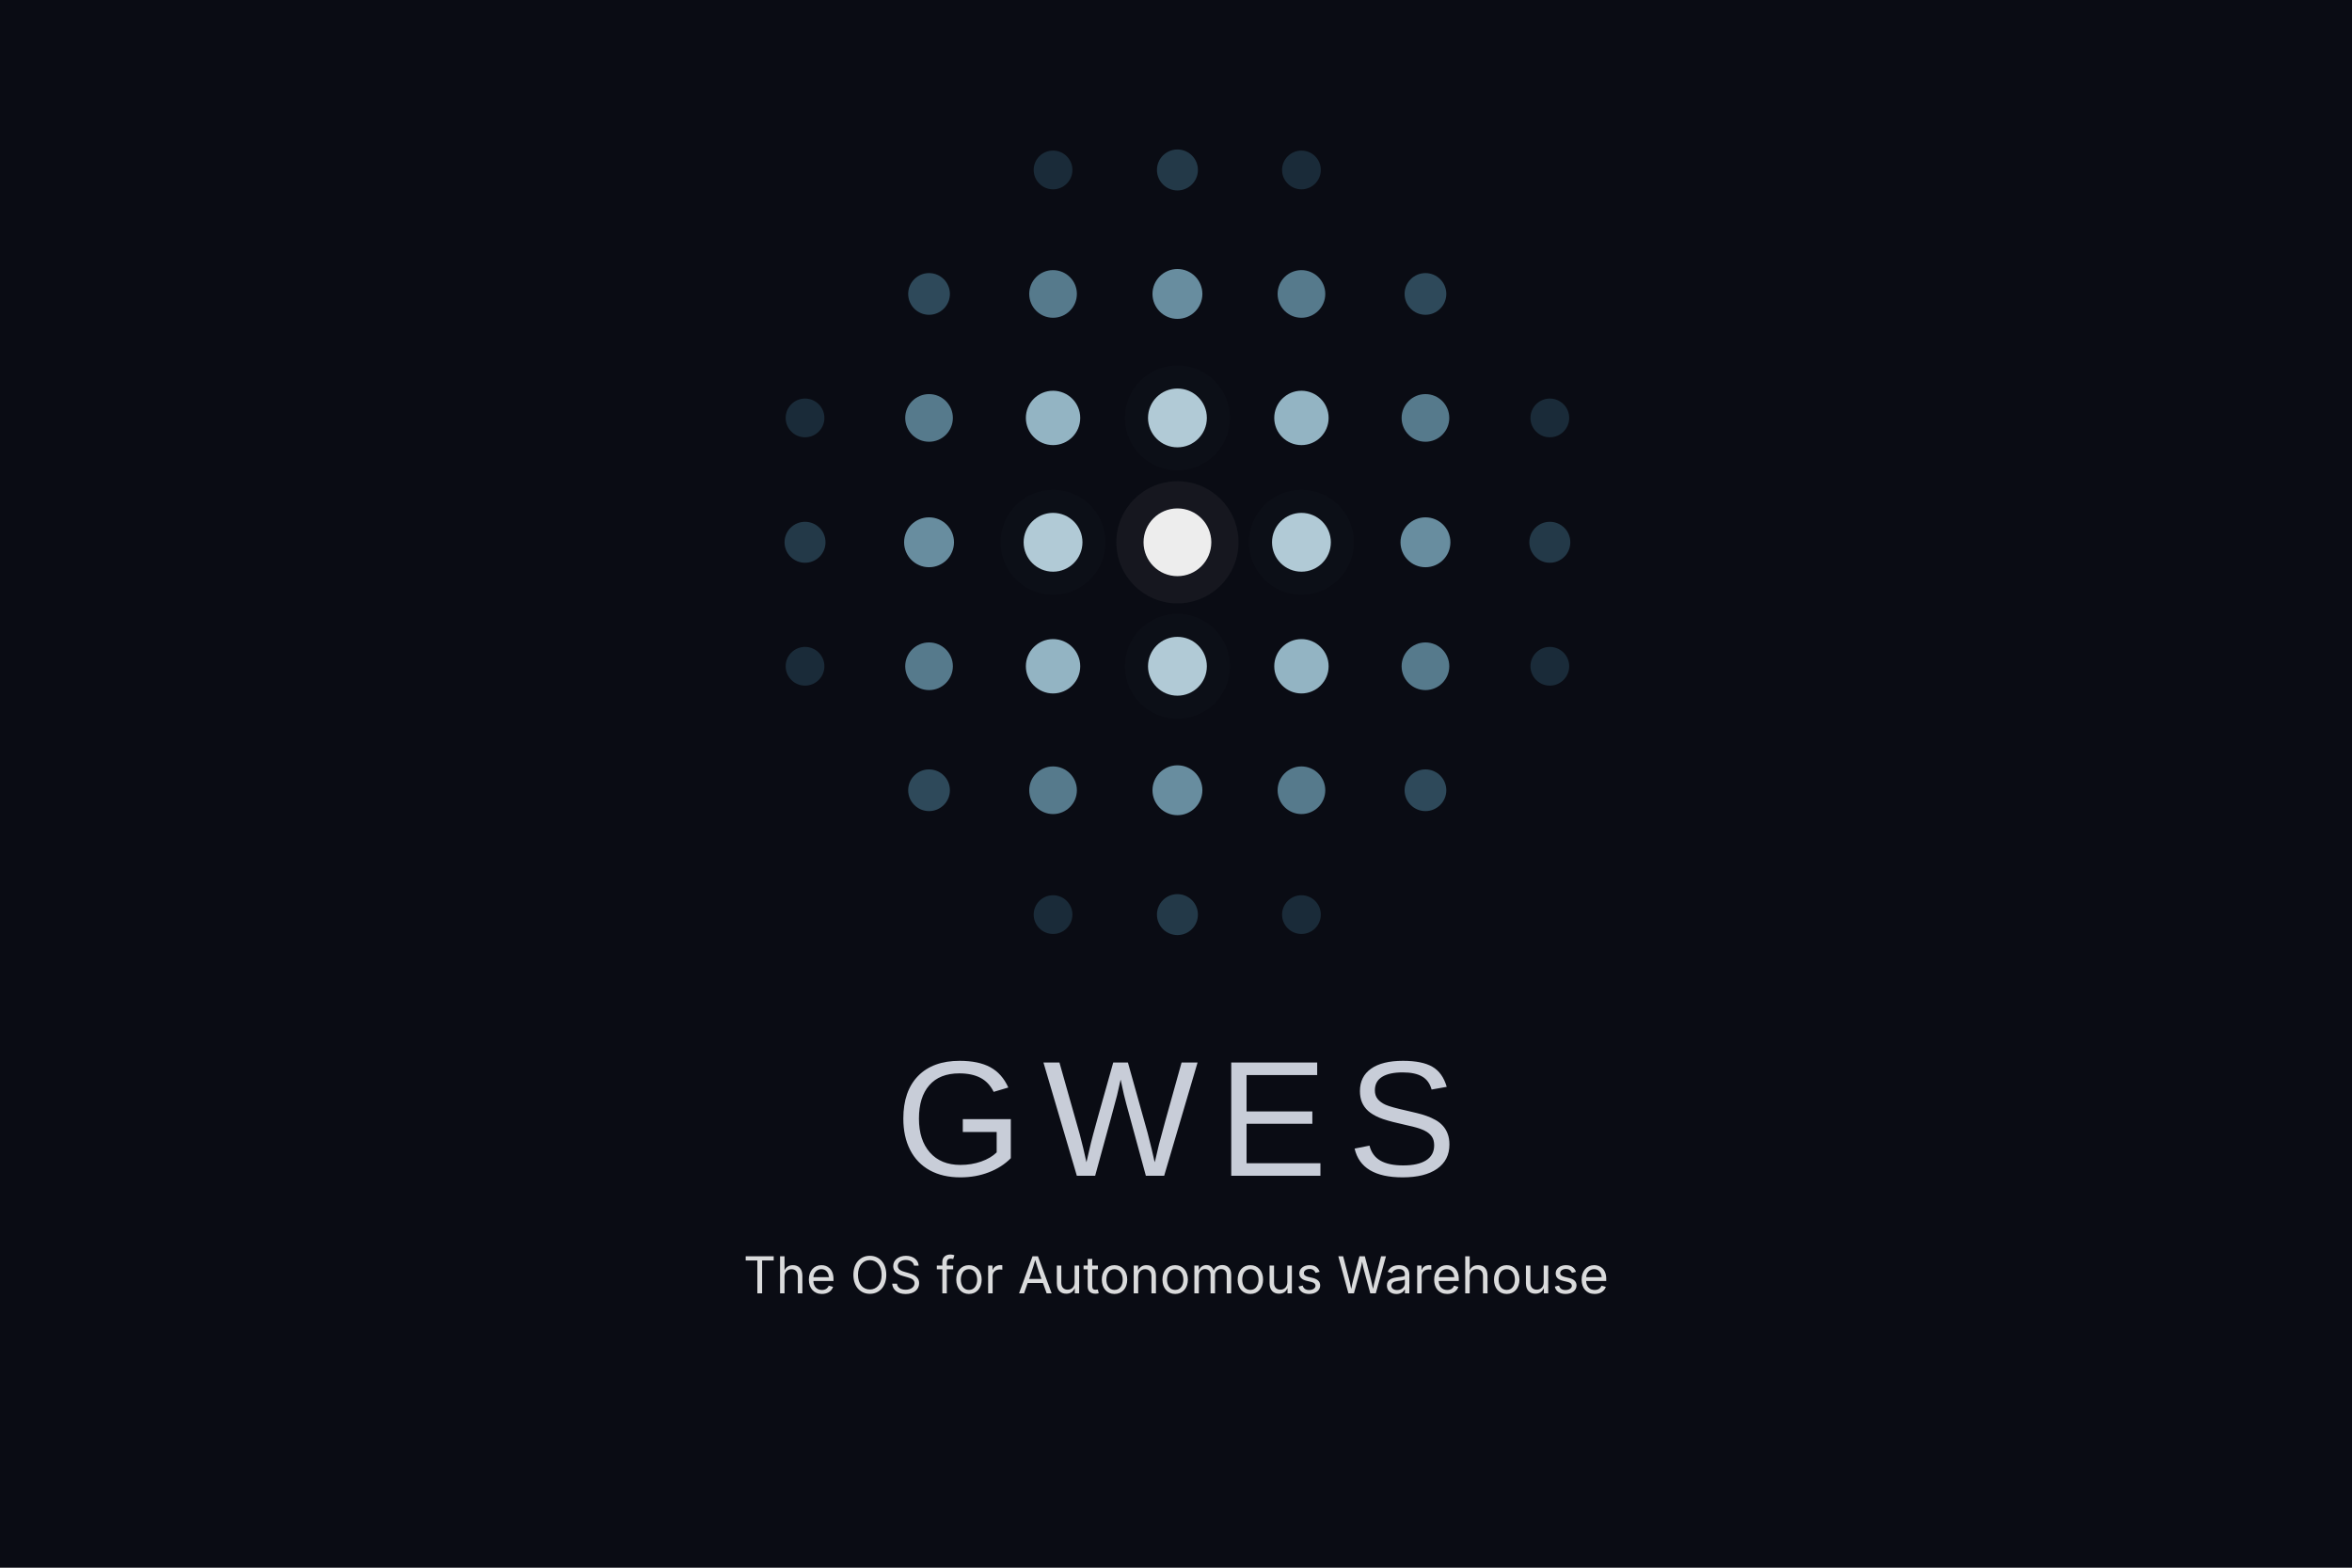
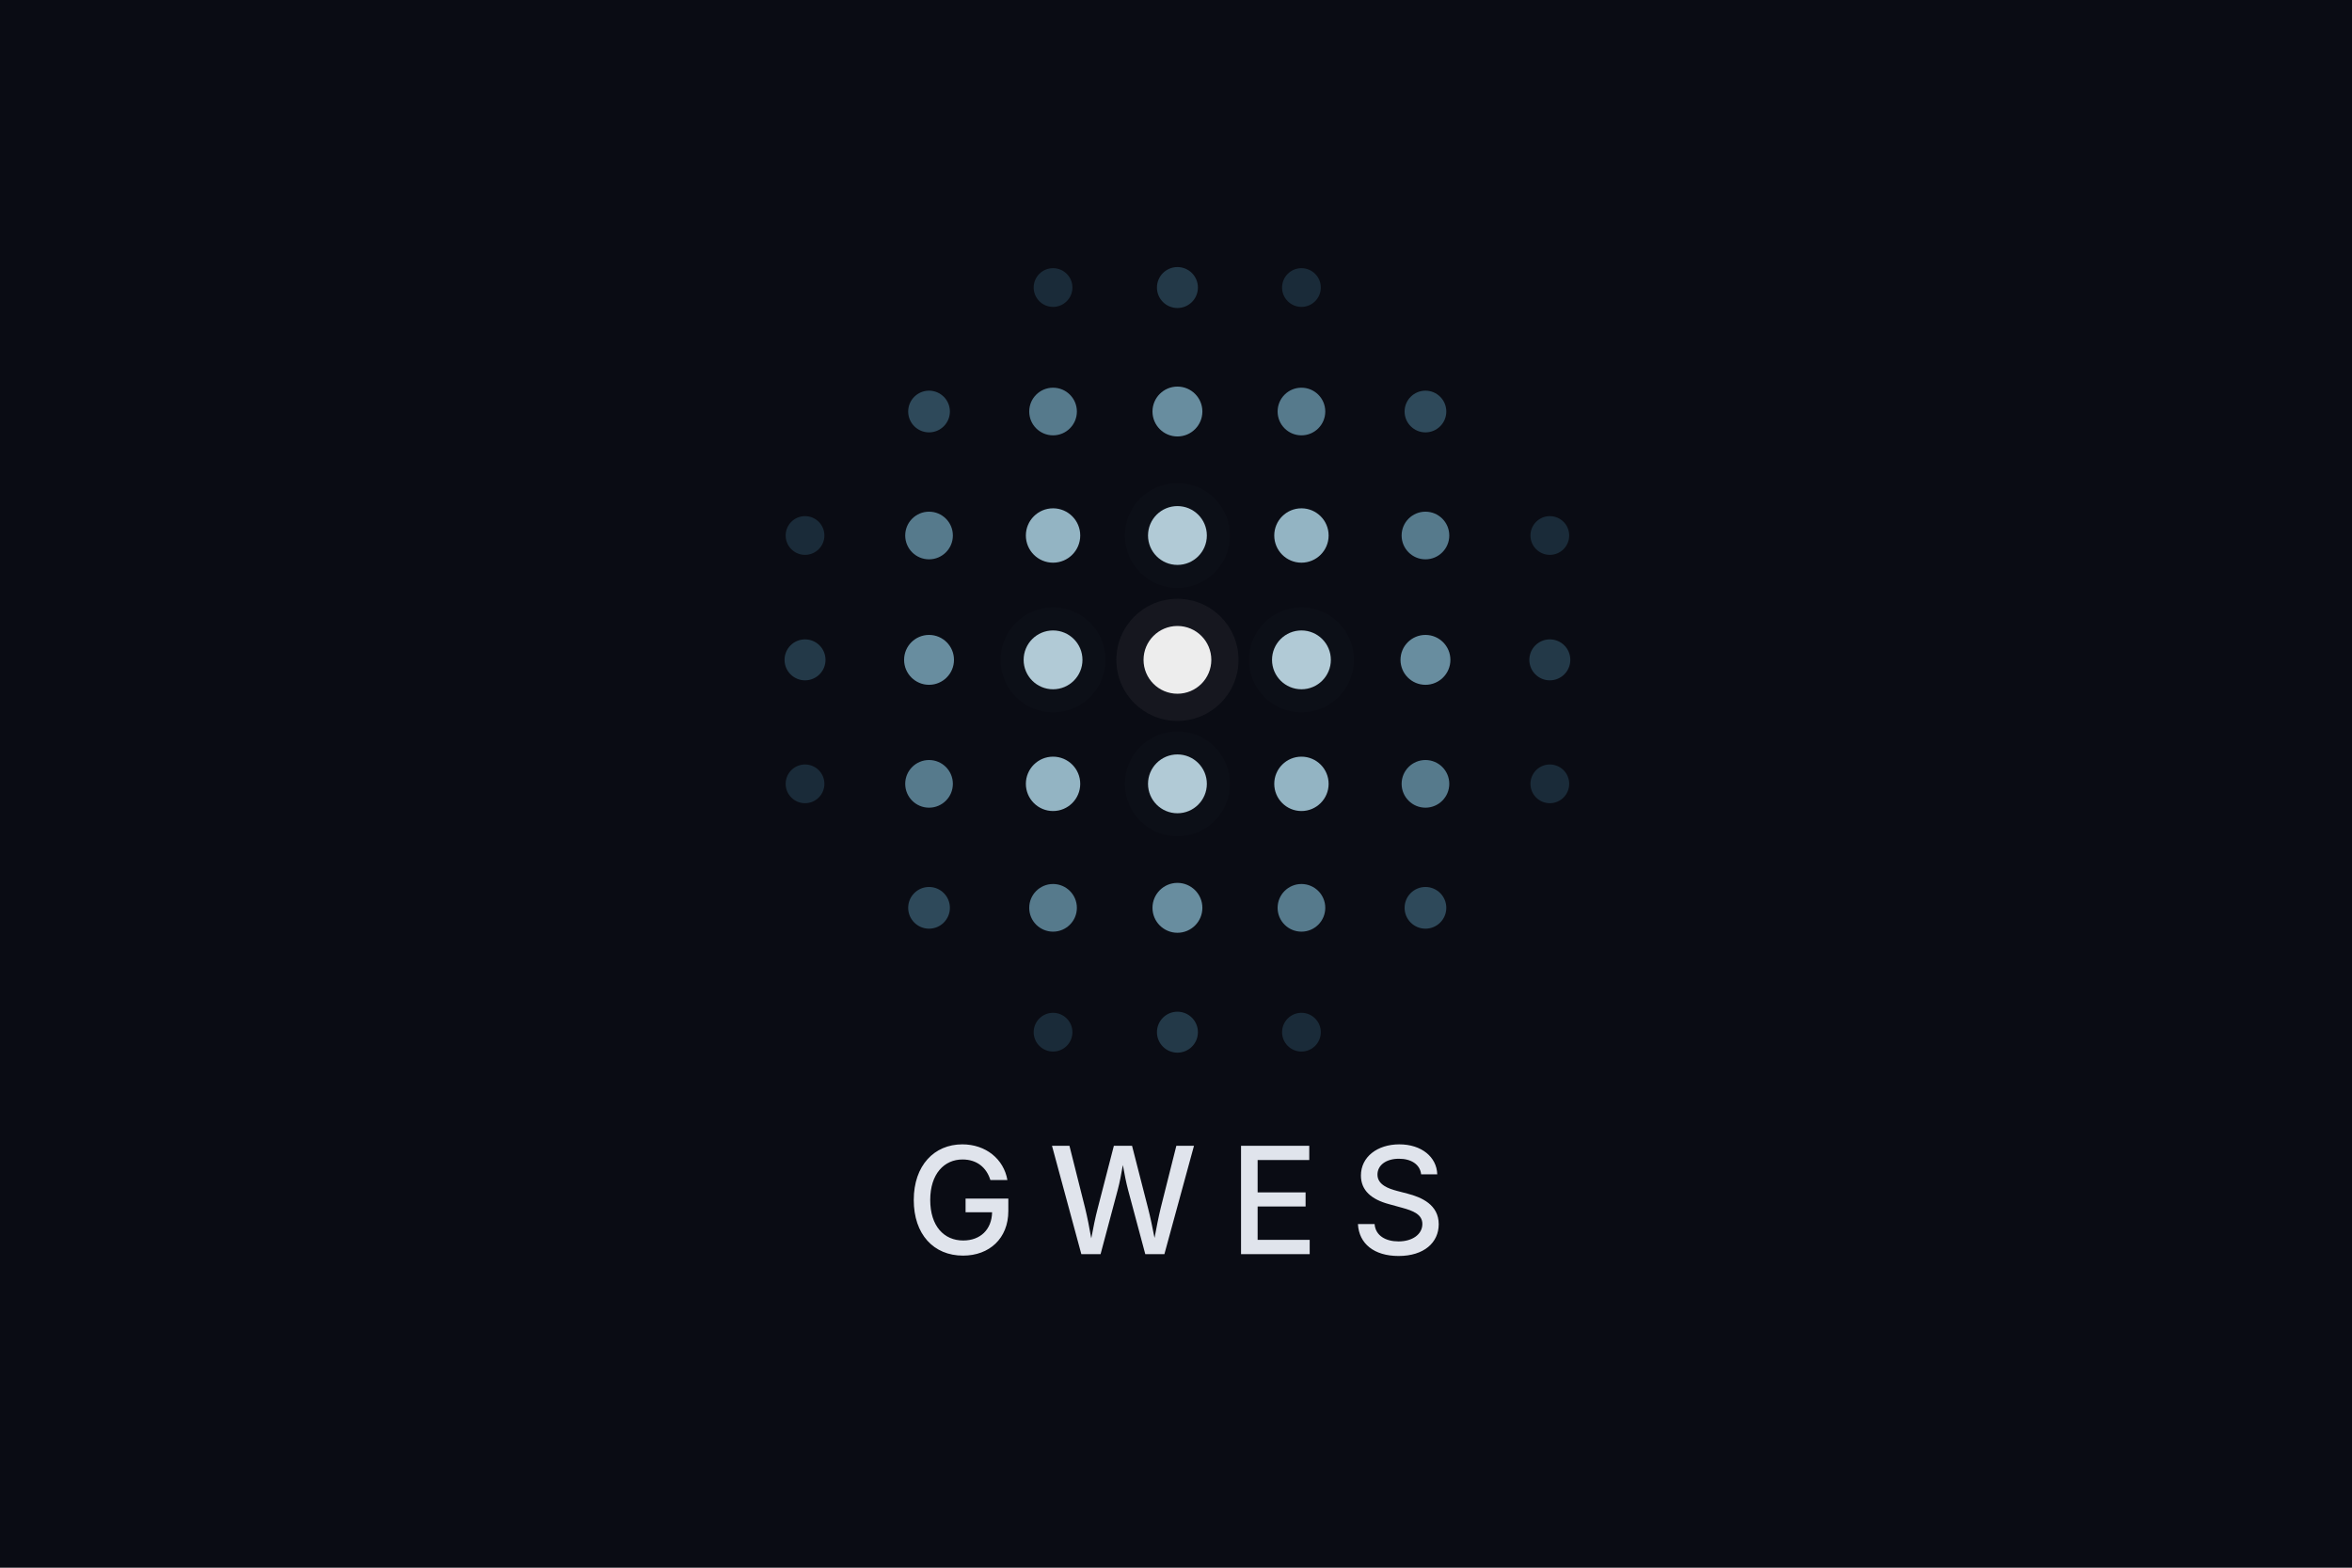
<svg xmlns="http://www.w3.org/2000/svg" viewBox="0 0 600 400">
  <rect width="600" height="400" fill="#0A0C14" />
-   <g transform="translate(142, -20) scale(0.95)">
+   <g transform="translate(142, 10) scale(0.95)">
    <circle cx="133.3" cy="66.7" r="5.2" fill="#6ac6ec" opacity="0.17" />
    <circle cx="166.7" cy="66.7" r="5.5" fill="#72c9ed" opacity="0.24" />
    <circle cx="200.0" cy="66.7" r="5.2" fill="#6ac6ec" opacity="0.17" />
    <circle cx="100.0" cy="100.0" r="5.6" fill="#7accee" opacity="0.32" />
    <circle cx="133.3" cy="100.0" r="6.4" fill="#96d6f2" opacity="0.54" />
    <circle cx="166.7" cy="100.0" r="6.7" fill="#a1dbf3" opacity="0.62" />
    <circle cx="200.0" cy="100.0" r="6.4" fill="#96d6f2" opacity="0.54" />
    <circle cx="233.3" cy="100.0" r="5.6" fill="#7accee" opacity="0.32" />
    <circle cx="66.7" cy="133.3" r="5.2" fill="#6ac6ec" opacity="0.17" />
    <circle cx="100.0" cy="133.3" r="6.4" fill="#96d6f2" opacity="0.54" />
    <circle cx="133.3" cy="133.3" r="7.3" fill="#bce5f6" opacity="0.77" />
    <circle cx="166.7" cy="133.3" r="14.1" fill="#d0edf9" opacity="0.014" />
    <circle cx="166.7" cy="133.3" r="7.9" fill="#d0edf9" opacity="0.84" />
    <circle cx="200.0" cy="133.3" r="7.3" fill="#bce5f6" opacity="0.77" />
    <circle cx="233.3" cy="133.3" r="6.4" fill="#96d6f2" opacity="0.54" />
    <circle cx="266.7" cy="133.3" r="5.2" fill="#6ac6ec" opacity="0.17" />
    <circle cx="66.7" cy="166.7" r="5.5" fill="#72c9ed" opacity="0.24" />
    <circle cx="100.0" cy="166.7" r="6.7" fill="#a1dbf3" opacity="0.62" />
    <circle cx="133.3" cy="166.7" r="14.1" fill="#d0edf9" opacity="0.014" />
    <circle cx="133.3" cy="166.7" r="7.9" fill="#d0edf9" opacity="0.84" />
    <circle cx="166.7" cy="166.7" r="16.4" fill="#ffffff" opacity="0.048" />
    <circle cx="166.7" cy="166.7" r="9.1" fill="#ffffff" opacity="0.92" />
    <circle cx="200.0" cy="166.7" r="14.1" fill="#d0edf9" opacity="0.014" />
    <circle cx="200.0" cy="166.7" r="7.9" fill="#d0edf9" opacity="0.84" />
    <circle cx="233.3" cy="166.7" r="6.7" fill="#a1dbf3" opacity="0.62" />
    <circle cx="266.7" cy="166.7" r="5.5" fill="#72c9ed" opacity="0.24" />
    <circle cx="66.7" cy="200.0" r="5.2" fill="#6ac6ec" opacity="0.17" />
    <circle cx="100.0" cy="200.0" r="6.4" fill="#96d6f2" opacity="0.54" />
    <circle cx="133.3" cy="200.0" r="7.3" fill="#bce5f6" opacity="0.77" />
    <circle cx="166.7" cy="200.0" r="14.1" fill="#d0edf9" opacity="0.014" />
    <circle cx="166.7" cy="200.0" r="7.9" fill="#d0edf9" opacity="0.84" />
    <circle cx="200.0" cy="200.0" r="7.3" fill="#bce5f6" opacity="0.77" />
    <circle cx="233.3" cy="200.0" r="6.4" fill="#96d6f2" opacity="0.54" />
    <circle cx="266.7" cy="200.0" r="5.2" fill="#6ac6ec" opacity="0.17" />
    <circle cx="100.0" cy="233.3" r="5.6" fill="#7accee" opacity="0.32" />
    <circle cx="133.3" cy="233.3" r="6.4" fill="#96d6f2" opacity="0.54" />
    <circle cx="166.7" cy="233.3" r="6.7" fill="#a1dbf3" opacity="0.62" />
    <circle cx="200.0" cy="233.3" r="6.4" fill="#96d6f2" opacity="0.54" />
    <circle cx="233.3" cy="233.3" r="5.6" fill="#7accee" opacity="0.32" />
    <circle cx="133.3" cy="266.7" r="5.2" fill="#6ac6ec" opacity="0.17" />
    <circle cx="166.7" cy="266.7" r="5.5" fill="#72c9ed" opacity="0.24" />
    <circle cx="200.0" cy="266.7" r="5.2" fill="#6ac6ec" opacity="0.17" />
  </g>
-   <text x="300" y="300" text-anchor="middle" font-family="'Helvetica Neue', 'Liberation Sans', Arial, sans-serif" font-weight="300" font-size="42" letter-spacing="5" fill="#C8CDD8">GWES</text>
-   <text x="300" y="330" text-anchor="middle" font-family="'Inter', 'Helvetica Neue', Arial, sans-serif" font-weight="400" font-size="13" fill="#FFFFFF" opacity="0.85">The OS for Autonomous Warehouse</text>
+   <text x="300" y="320" text-anchor="middle" font-family="'Inter', 'Helvetica Neue', Arial, sans-serif" font-weight="500" font-size="38" letter-spacing="8" fill="#E0E4EC">GWES</text>
</svg>
